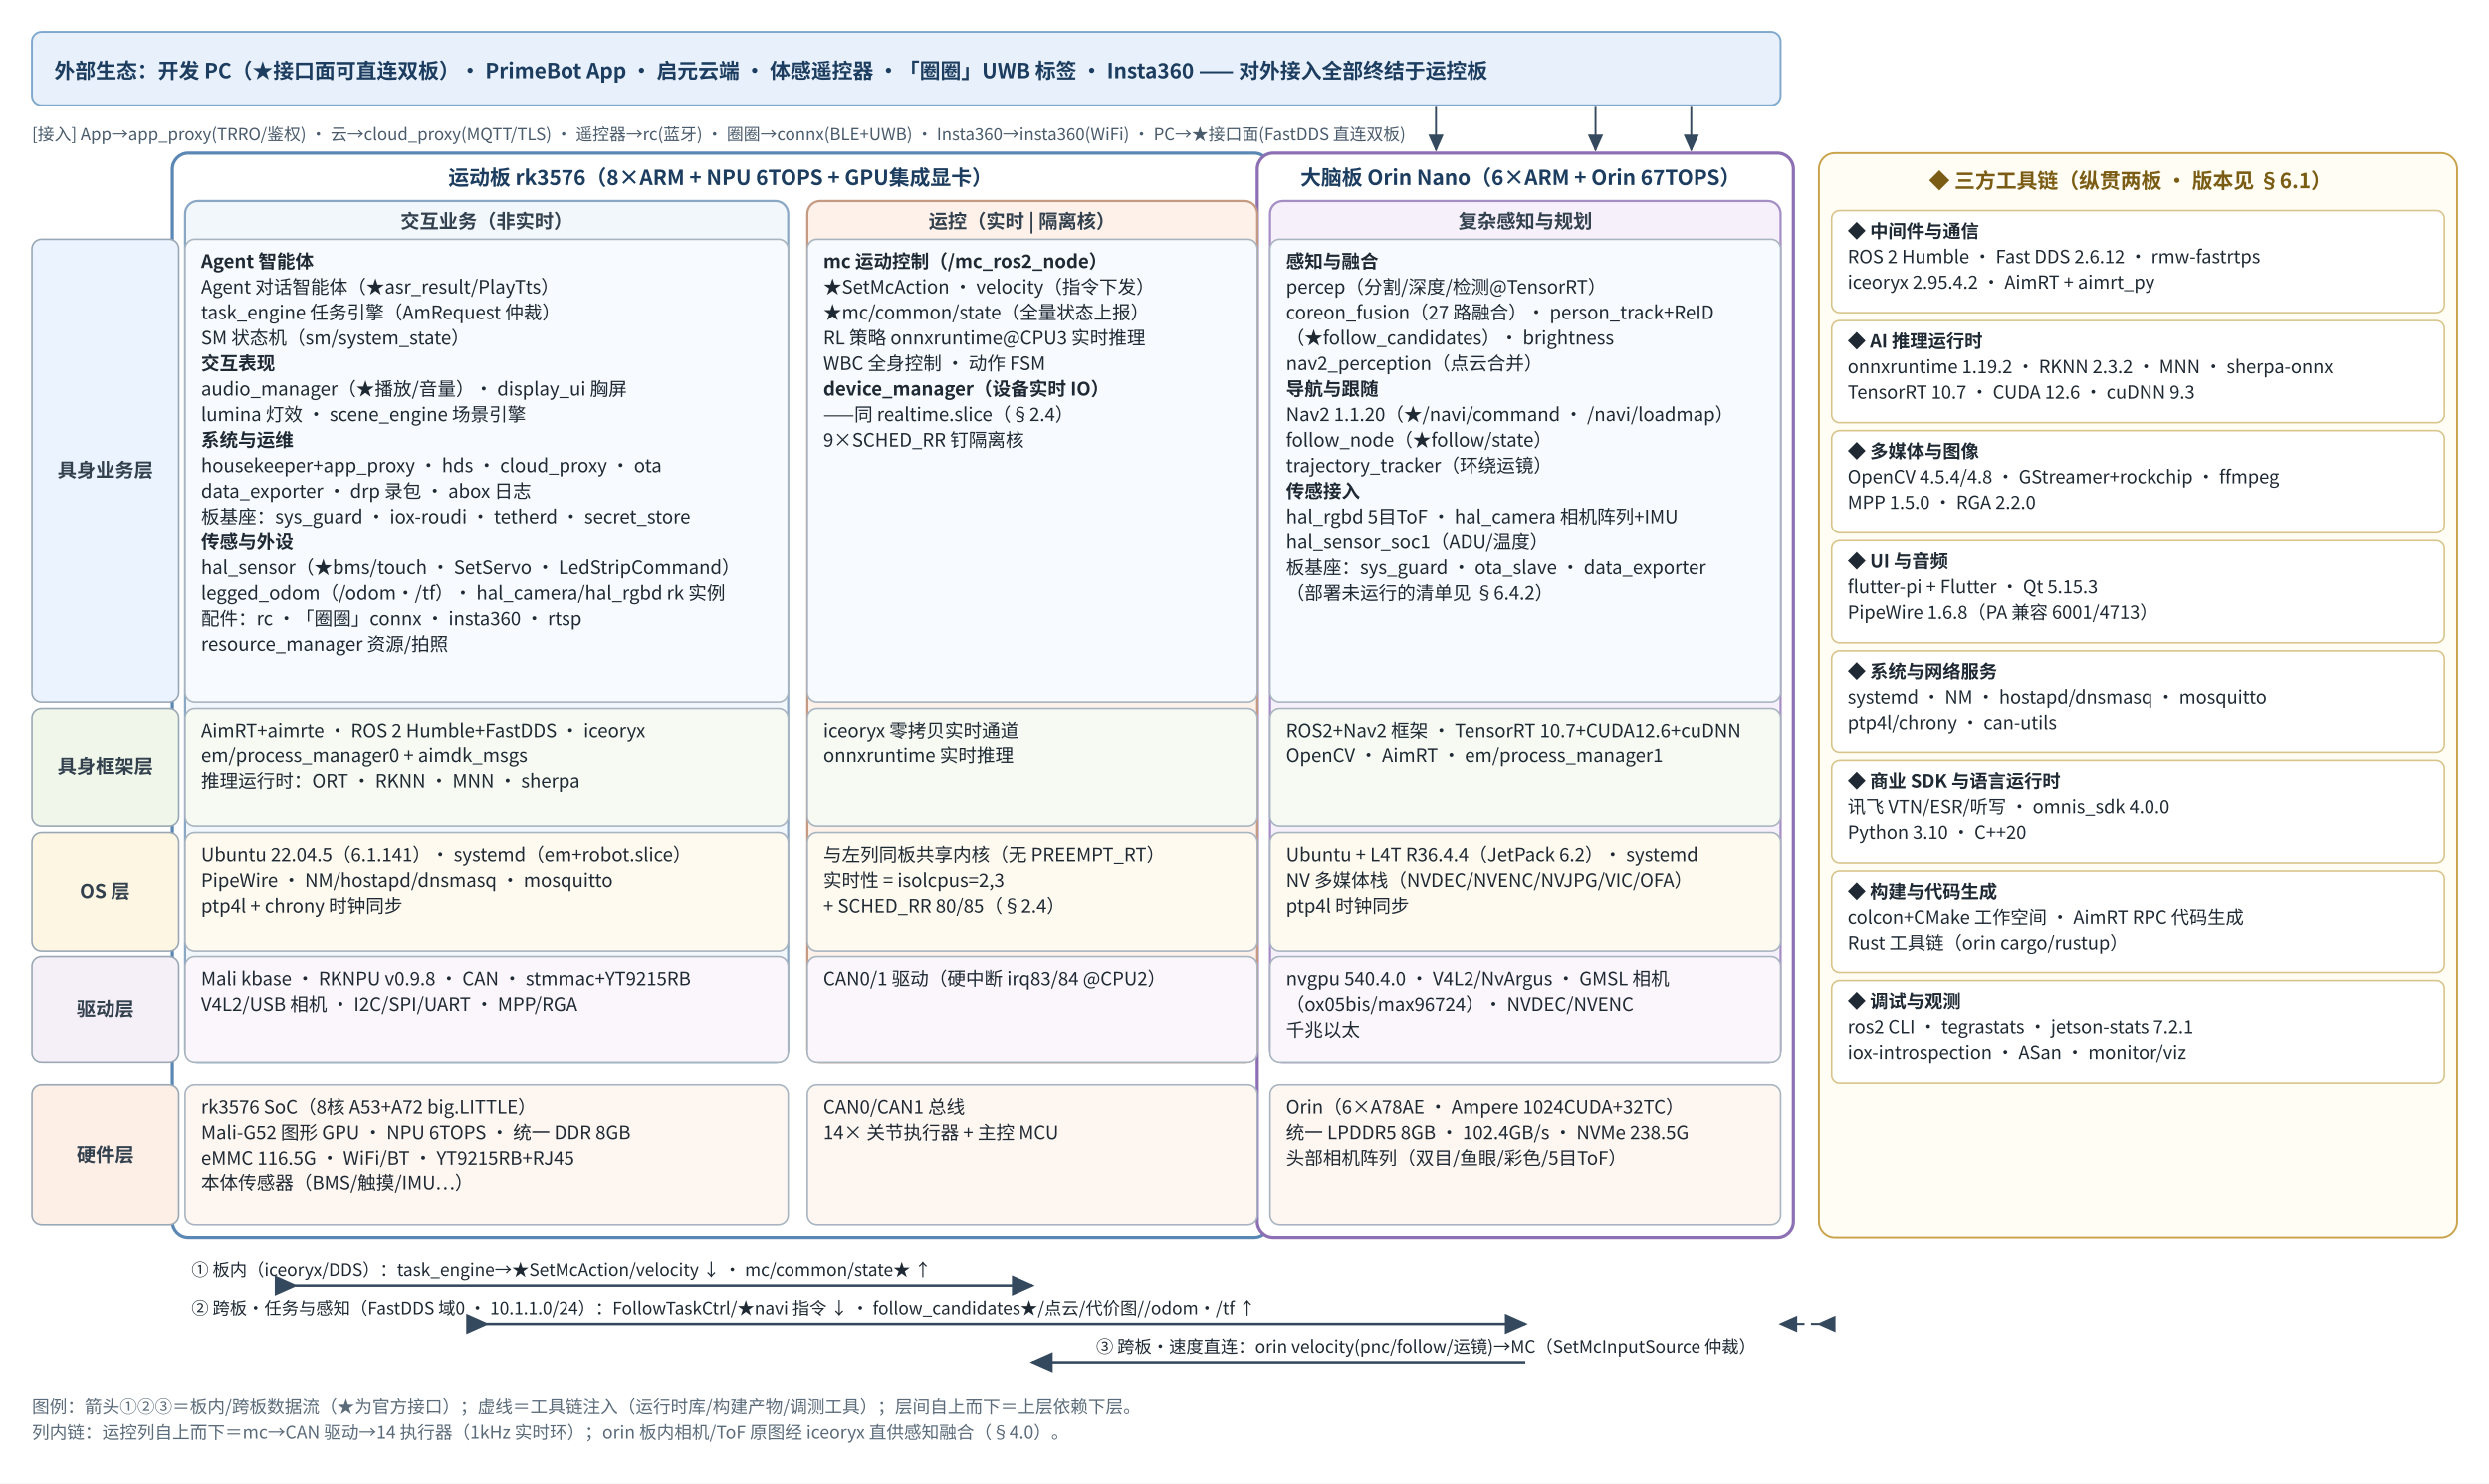
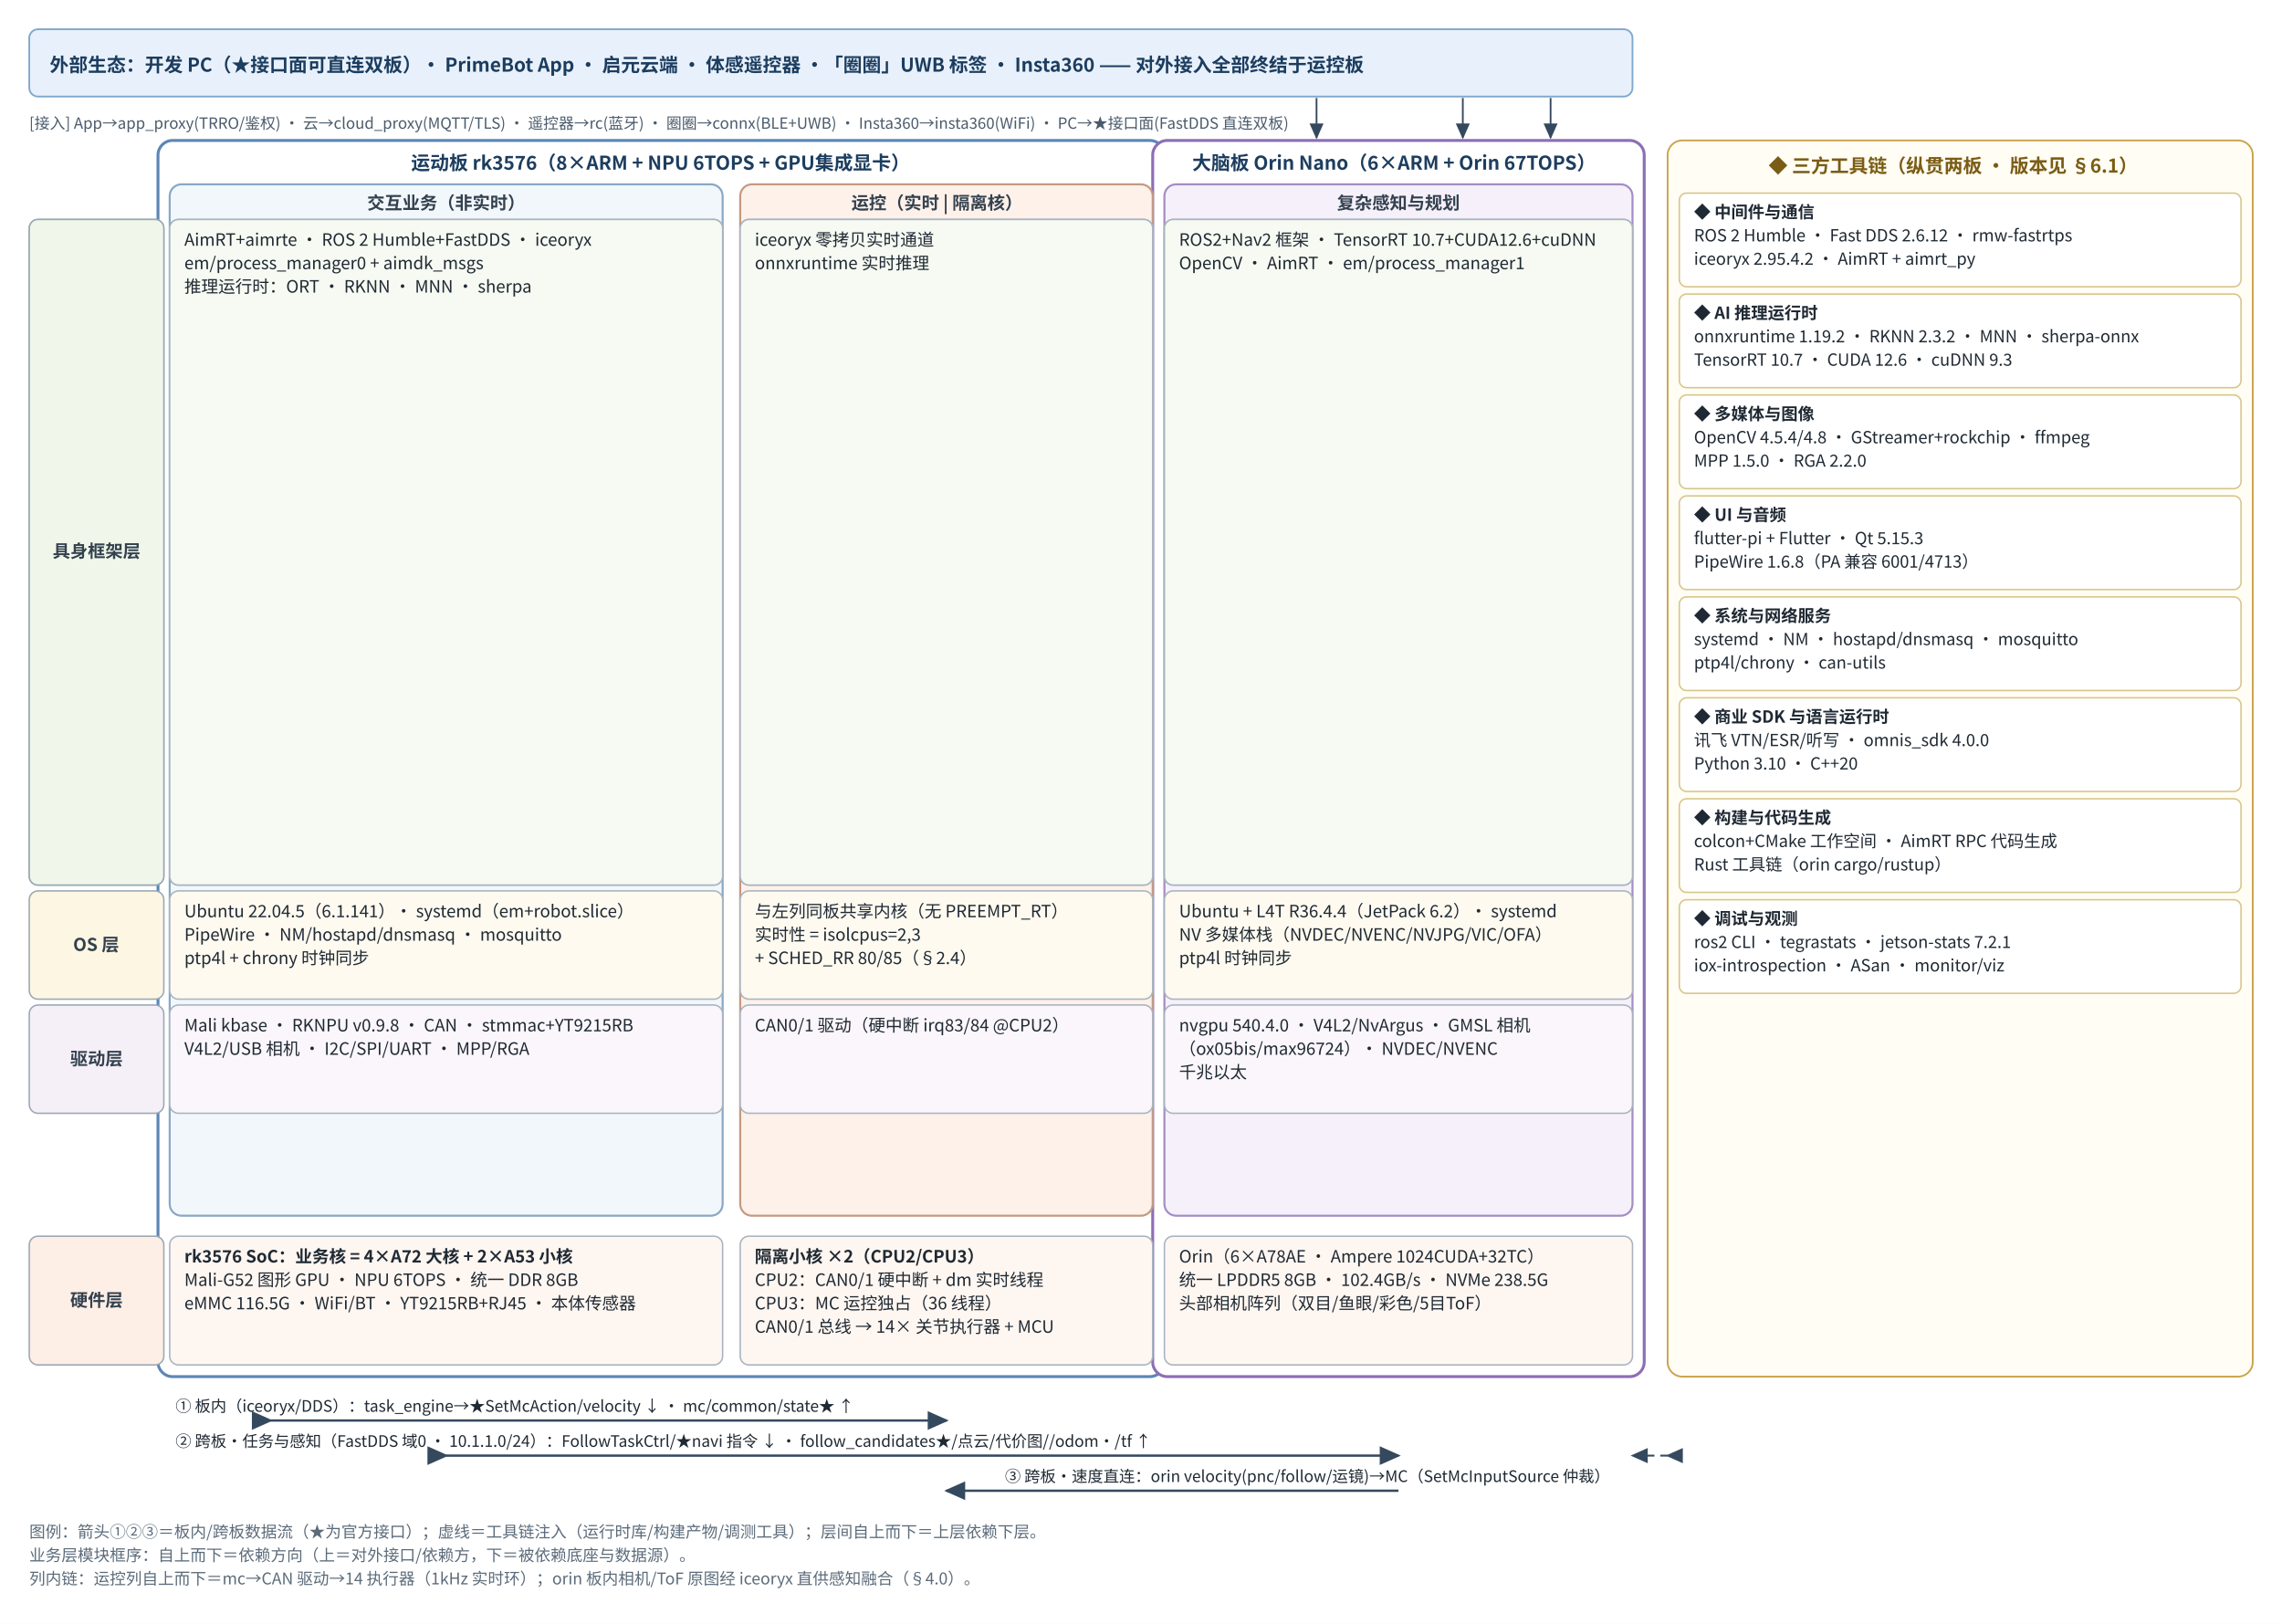
- <svg xmlns="http://www.w3.org/2000/svg" width="1560" height="930" viewBox="0 0 1560 930">
+ <svg xmlns="http://www.w3.org/2000/svg" width="1560" height="1110" viewBox="0 0 1560 1110">
  <defs>
    <marker id="ah" markerWidth="9" markerHeight="8" refX="8" refY="4" orient="auto">
      <path d="M0,0 L9,4 L0,8 z" fill="#35495e" />
    </marker>
  </defs>
-   <rect x="0" y="0" width="1560" height="930" fill="#ffffff" />
+   <rect x="0" y="0" width="1560" height="1110" fill="#ffffff" />
  <rect x="20" y="20" width="1096" height="46" rx="6" fill="#e8f1fb" stroke="#7fa8cc" stroke-width="1.2" />
  <text x="34" y="49" font-family="Noto Sans CJK SC" font-size="13" fill="#1c3d5f" font-weight="700">外部生态：开发 PC（★接口面可直连双板）· PrimeBot App · 启元云端 · 体感遥控器 ·「圈圈」UWB 标签 · Insta360 —— 对外接入全部终结于运控板</text>
  <line x1="900" y1="67" x2="900" y2="94" stroke="#35495e" stroke-width="1.2" marker-end="url(#ah)" />
  <line x1="1000" y1="67" x2="1000" y2="94" stroke="#35495e" stroke-width="1.2" marker-end="url(#ah)" />
  <line x1="1060" y1="67" x2="1060" y2="94" stroke="#35495e" stroke-width="1.2" marker-end="url(#ah)" />
  <text x="20" y="88" font-family="Noto Sans CJK SC" font-size="10.5" fill="#4a5b6c">[接入] App→app_proxy(TRRO/鉴权) · 云→cloud_proxy(MQTT/TLS) · 遥控器→rc(蓝牙) · 圈圈→connx(BLE+UWB) · Insta360→insta360(WiFi) · PC→★接口面(FastDDS 直连双板)</text>
-   <rect x="108" y="96" width="688" height="680" rx="10" fill="#ffffff" stroke="#5b87b5" stroke-width="2" />
+   <rect x="108" y="96" width="688" height="845" rx="10" fill="#ffffff" stroke="#5b87b5" stroke-width="2" />
  <text x="281" y="116" font-family="Noto Sans CJK SC" font-size="13" fill="#1c3d5f" font-weight="700">运动板 rk3576（8×ARM + NPU 6TOPS + GPU集成显卡）</text>
-   <rect x="788" y="96" width="336" height="680" rx="10" fill="#ffffff" stroke="#8d6fb4" stroke-width="2" />
+   <rect x="788" y="96" width="336" height="845" rx="10" fill="#ffffff" stroke="#8d6fb4" stroke-width="2" />
  <text x="815" y="116" font-family="Noto Sans CJK SC" font-size="13" fill="#1c3d5f" font-weight="700">大脑板 Orin Nano（6×ARM + Orin 67TOPS）</text>
-   <rect x="116" y="126" width="378" height="540" rx="8" fill="#f2f7fc" stroke="#8aa8c4" stroke-width="1.4" />
+   <rect x="116" y="126" width="378" height="705" rx="8" fill="#f2f7fc" stroke="#8aa8c4" stroke-width="1.4" />
  <text x="251" y="143" font-family="Noto Sans CJK SC" font-size="12" fill="#33414e" font-weight="700">交互业务（非实时）</text>
-   <rect x="506" y="126" width="282" height="540" rx="8" fill="#fdf1ea" stroke="#c49a82" stroke-width="1.4" />
+   <rect x="506" y="126" width="282" height="705" rx="8" fill="#fdf1ea" stroke="#c49a82" stroke-width="1.4" />
  <text x="582" y="143" font-family="Noto Sans CJK SC" font-size="12" fill="#33414e" font-weight="700">运控（实时 | 隔离核）</text>
-   <rect x="796" y="126" width="320" height="540" rx="8" fill="#f6f0fb" stroke="#a48ec4" stroke-width="1.4" />
+   <rect x="796" y="126" width="320" height="705" rx="8" fill="#f6f0fb" stroke="#a48ec4" stroke-width="1.4" />
  <text x="914" y="143" font-family="Noto Sans CJK SC" font-size="12" fill="#33414e" font-weight="700">复杂感知与规划</text>
-   <rect x="20" y="150" width="92" height="290" rx="6" fill="#eaf3ff" stroke="#9aa8b5" stroke-width="1" />
-   <text x="36" y="299" font-family="Noto Sans CJK SC" font-size="12" fill="#33414e" font-weight="700">具身业务层</text>
-   <rect x="116" y="150" width="378" height="290" rx="6" fill="#f7fafe" stroke="#a8b4c0" stroke-width="1" />
-   <text x="126" y="168" font-family="Noto Sans CJK SC" font-size="11.6" fill="#1f2933" font-weight="700">Agent 智能体</text>
-   <text x="126" y="184" font-family="Noto Sans CJK SC" font-size="11.6" fill="#1f2933">Agent 对话智能体（★asr_result/PlayTts）</text>
-   <text x="126" y="200" font-family="Noto Sans CJK SC" font-size="11.6" fill="#1f2933">task_engine 任务引擎（AmRequest 仲裁）</text>
-   <text x="126" y="216" font-family="Noto Sans CJK SC" font-size="11.6" fill="#1f2933">SM 状态机（sm/system_state）</text>
-   <text x="126" y="232" font-family="Noto Sans CJK SC" font-size="11.6" fill="#1f2933" font-weight="700">交互表现</text>
-   <text x="126" y="248" font-family="Noto Sans CJK SC" font-size="11.6" fill="#1f2933">audio_manager（★播放/音量）· display_ui 胸屏</text>
-   <text x="126" y="264" font-family="Noto Sans CJK SC" font-size="11.6" fill="#1f2933">lumina 灯效 · scene_engine 场景引擎</text>
-   <text x="126" y="280" font-family="Noto Sans CJK SC" font-size="11.6" fill="#1f2933" font-weight="700">系统与运维</text>
-   <text x="126" y="296" font-family="Noto Sans CJK SC" font-size="11.6" fill="#1f2933">housekeeper+app_proxy · hds · cloud_proxy · ota</text>
-   <text x="126" y="312" font-family="Noto Sans CJK SC" font-size="11.6" fill="#1f2933">data_exporter · drp 录包 · abox 日志</text>
-   <text x="126" y="328" font-family="Noto Sans CJK SC" font-size="11.6" fill="#1f2933">板基座：sys_guard · iox-roudi · tetherd · secret_store</text>
-   <text x="126" y="344" font-family="Noto Sans CJK SC" font-size="11.6" fill="#1f2933" font-weight="700">传感与外设</text>
-   <text x="126" y="360" font-family="Noto Sans CJK SC" font-size="11.6" fill="#1f2933">hal_sensor（★bms/touch · SetServo · LedStripCommand）</text>
-   <text x="126" y="376" font-family="Noto Sans CJK SC" font-size="11.6" fill="#1f2933">legged_odom（/odom·/tf）· hal_camera/hal_rgbd rk 实例</text>
-   <text x="126" y="392" font-family="Noto Sans CJK SC" font-size="11.6" fill="#1f2933">配件：rc ·「圈圈」connx · insta360 · rtsp</text>
-   <text x="126" y="408" font-family="Noto Sans CJK SC" font-size="11.6" fill="#1f2933">resource_manager 资源/拍照</text>
-   <rect x="506" y="150" width="282" height="290" rx="6" fill="#f7fafe" stroke="#a8b4c0" stroke-width="1" />
-   <text x="516" y="168" font-family="Noto Sans CJK SC" font-size="11.6" fill="#1f2933" font-weight="700">mc 运动控制（/mc_ros2_node）</text>
-   <text x="516" y="184" font-family="Noto Sans CJK SC" font-size="11.6" fill="#1f2933">★SetMcAction · velocity（指令下发）</text>
-   <text x="516" y="200" font-family="Noto Sans CJK SC" font-size="11.6" fill="#1f2933">★mc/common/state（全量状态上报）</text>
-   <text x="516" y="216" font-family="Noto Sans CJK SC" font-size="11.6" fill="#1f2933">RL 策略 onnxruntime@CPU3 实时推理</text>
-   <text x="516" y="232" font-family="Noto Sans CJK SC" font-size="11.6" fill="#1f2933">WBC 全身控制 · 动作 FSM</text>
-   <text x="516" y="248" font-family="Noto Sans CJK SC" font-size="11.6" fill="#1f2933" font-weight="700">device_manager（设备实时 IO）</text>
-   <text x="516" y="264" font-family="Noto Sans CJK SC" font-size="11.6" fill="#1f2933">——同 realtime.slice（§2.4）</text>
-   <text x="516" y="280" font-family="Noto Sans CJK SC" font-size="11.6" fill="#1f2933">9×SCHED_RR 钉隔离核</text>
-   <rect x="796" y="150" width="320" height="290" rx="6" fill="#f7fafe" stroke="#a8b4c0" stroke-width="1" />
-   <text x="806" y="168" font-family="Noto Sans CJK SC" font-size="11.6" fill="#1f2933" font-weight="700">感知与融合</text>
-   <text x="806" y="184" font-family="Noto Sans CJK SC" font-size="11.6" fill="#1f2933">percep（分割/深度/检测@TensorRT）</text>
-   <text x="806" y="200" font-family="Noto Sans CJK SC" font-size="11.6" fill="#1f2933">coreon_fusion（27 路融合）· person_track+ReID</text>
-   <text x="806" y="216" font-family="Noto Sans CJK SC" font-size="11.6" fill="#1f2933">（★follow_candidates）· brightness</text>
-   <text x="806" y="232" font-family="Noto Sans CJK SC" font-size="11.6" fill="#1f2933">nav2_perception（点云合并）</text>
-   <text x="806" y="248" font-family="Noto Sans CJK SC" font-size="11.6" fill="#1f2933" font-weight="700">导航与跟随</text>
-   <text x="806" y="264" font-family="Noto Sans CJK SC" font-size="11.6" fill="#1f2933">Nav2 1.1.20（★/navi/command · /navi/loadmap）</text>
-   <text x="806" y="280" font-family="Noto Sans CJK SC" font-size="11.6" fill="#1f2933">follow_node（★follow/state）</text>
-   <text x="806" y="296" font-family="Noto Sans CJK SC" font-size="11.6" fill="#1f2933">trajectory_tracker（环绕运镜）</text>
-   <text x="806" y="312" font-family="Noto Sans CJK SC" font-size="11.6" fill="#1f2933" font-weight="700">传感接入</text>
-   <text x="806" y="328" font-family="Noto Sans CJK SC" font-size="11.6" fill="#1f2933">hal_rgbd 5目ToF · hal_camera 相机阵列+IMU</text>
-   <text x="806" y="344" font-family="Noto Sans CJK SC" font-size="11.6" fill="#1f2933">hal_sensor_soc1（ADU/温度）</text>
-   <text x="806" y="360" font-family="Noto Sans CJK SC" font-size="11.6" fill="#1f2933">板基座：sys_guard · ota_slave · data_exporter</text>
-   <text x="806" y="376" font-family="Noto Sans CJK SC" font-size="11.6" fill="#1f2933">（部署未运行的清单见 §6.4.2）</text>
-   <rect x="20" y="444" width="92" height="74" rx="6" fill="#f0f7ea" stroke="#9aa8b5" stroke-width="1" />
-   <text x="36" y="485" font-family="Noto Sans CJK SC" font-size="12" fill="#33414e" font-weight="700">具身框架层</text>
-   <rect x="116" y="444" width="378" height="74" rx="6" fill="#f6faf2" stroke="#a8b4c0" stroke-width="1" />
-   <text x="126" y="462" font-family="Noto Sans CJK SC" font-size="11.6" fill="#1f2933">AimRT+aimrte · ROS 2 Humble+FastDDS · iceoryx</text>
-   <text x="126" y="478" font-family="Noto Sans CJK SC" font-size="11.6" fill="#1f2933">em/process_manager0 + aimdk_msgs</text>
-   <text x="126" y="494" font-family="Noto Sans CJK SC" font-size="11.6" fill="#1f2933">推理运行时：ORT · RKNN · MNN · sherpa</text>
-   <rect x="506" y="444" width="282" height="74" rx="6" fill="#f6faf2" stroke="#a8b4c0" stroke-width="1" />
-   <text x="516" y="462" font-family="Noto Sans CJK SC" font-size="11.6" fill="#1f2933">iceoryx 零拷贝实时通道</text>
-   <text x="516" y="478" font-family="Noto Sans CJK SC" font-size="11.6" fill="#1f2933">onnxruntime 实时推理</text>
-   <rect x="796" y="444" width="320" height="74" rx="6" fill="#f6faf2" stroke="#a8b4c0" stroke-width="1" />
-   <text x="806" y="462" font-family="Noto Sans CJK SC" font-size="11.6" fill="#1f2933">ROS2+Nav2 框架 · TensorRT 10.7+CUDA12.6+cuDNN</text>
-   <text x="806" y="478" font-family="Noto Sans CJK SC" font-size="11.6" fill="#1f2933">OpenCV · AimRT · em/process_manager1</text>
-   <rect x="20" y="522" width="92" height="74" rx="6" fill="#fdf6e3" stroke="#9aa8b5" stroke-width="1" />
-   <text x="50" y="563" font-family="Noto Sans CJK SC" font-size="12" fill="#33414e" font-weight="700">OS 层</text>
-   <rect x="116" y="522" width="378" height="74" rx="6" fill="#fefaf0" stroke="#a8b4c0" stroke-width="1" />
-   <text x="126" y="540" font-family="Noto Sans CJK SC" font-size="11.6" fill="#1f2933">Ubuntu 22.04.5（6.1.141）· systemd（em+robot.slice）</text>
-   <text x="126" y="556" font-family="Noto Sans CJK SC" font-size="11.6" fill="#1f2933">PipeWire · NM/hostapd/dnsmasq · mosquitto</text>
-   <text x="126" y="572" font-family="Noto Sans CJK SC" font-size="11.6" fill="#1f2933">ptp4l + chrony 时钟同步</text>
-   <rect x="506" y="522" width="282" height="74" rx="6" fill="#fefaf0" stroke="#a8b4c0" stroke-width="1" />
-   <text x="516" y="540" font-family="Noto Sans CJK SC" font-size="11.6" fill="#1f2933">与左列同板共享内核（无 PREEMPT_RT）</text>
-   <text x="516" y="556" font-family="Noto Sans CJK SC" font-size="11.6" fill="#1f2933">实时性 = isolcpus=2,3</text>
-   <text x="516" y="572" font-family="Noto Sans CJK SC" font-size="11.6" fill="#1f2933">+ SCHED_RR 80/85（§2.4）</text>
-   <rect x="796" y="522" width="320" height="74" rx="6" fill="#fefaf0" stroke="#a8b4c0" stroke-width="1" />
-   <text x="806" y="540" font-family="Noto Sans CJK SC" font-size="11.6" fill="#1f2933">Ubuntu + L4T R36.4.4（JetPack 6.2）· systemd</text>
-   <text x="806" y="556" font-family="Noto Sans CJK SC" font-size="11.6" fill="#1f2933">NV 多媒体栈（NVDEC/NVENC/NVJPG/VIC/OFA）</text>
-   <text x="806" y="572" font-family="Noto Sans CJK SC" font-size="11.6" fill="#1f2933">ptp4l 时钟同步</text>
-   <rect x="20" y="600" width="92" height="66" rx="6" fill="#f5eff7" stroke="#9aa8b5" stroke-width="1" />
-   <text x="48" y="637" font-family="Noto Sans CJK SC" font-size="12" fill="#33414e" font-weight="700">驱动层</text>
-   <rect x="116" y="600" width="378" height="66" rx="6" fill="#faf6fb" stroke="#a8b4c0" stroke-width="1" />
-   <text x="126" y="618" font-family="Noto Sans CJK SC" font-size="11.6" fill="#1f2933">Mali kbase · RKNPU v0.9.8 · CAN · stmmac+YT9215RB</text>
-   <text x="126" y="634" font-family="Noto Sans CJK SC" font-size="11.6" fill="#1f2933">V4L2/USB 相机 · I2C/SPI/UART · MPP/RGA</text>
-   <rect x="506" y="600" width="282" height="66" rx="6" fill="#faf6fb" stroke="#a8b4c0" stroke-width="1" />
-   <text x="516" y="618" font-family="Noto Sans CJK SC" font-size="11.6" fill="#1f2933">CAN0/1 驱动（硬中断 irq83/84 @CPU2）</text>
-   <rect x="796" y="600" width="320" height="66" rx="6" fill="#faf6fb" stroke="#a8b4c0" stroke-width="1" />
-   <text x="806" y="618" font-family="Noto Sans CJK SC" font-size="11.6" fill="#1f2933">nvgpu 540.4.0 · V4L2/NvArgus · GMSL 相机</text>
-   <text x="806" y="634" font-family="Noto Sans CJK SC" font-size="11.6" fill="#1f2933">（ox05bis/max96724）· NVDEC/NVENC</text>
-   <text x="806" y="650" font-family="Noto Sans CJK SC" font-size="11.6" fill="#1f2933">千兆以太</text>
-   <rect x="20" y="680" width="92" height="88" rx="6" fill="#fdeee6" stroke="#9aa8b5" stroke-width="1" />
-   <text x="48" y="728" font-family="Noto Sans CJK SC" font-size="12" fill="#33414e" font-weight="700">硬件层</text>
-   <rect x="116" y="680" width="378" height="88" rx="6" fill="#fef6f1" stroke="#a8b4c0" stroke-width="1" />
-   <text x="126" y="698" font-family="Noto Sans CJK SC" font-size="11.6" fill="#1f2933">rk3576 SoC（8核 A53+A72 big.LITTLE）</text>
-   <text x="126" y="714" font-family="Noto Sans CJK SC" font-size="11.6" fill="#1f2933">Mali-G52 图形 GPU · NPU 6TOPS · 统一 DDR 8GB</text>
-   <text x="126" y="730" font-family="Noto Sans CJK SC" font-size="11.6" fill="#1f2933">eMMC 116.5G · WiFi/BT · YT9215RB+RJ45</text>
-   <text x="126" y="746" font-family="Noto Sans CJK SC" font-size="11.6" fill="#1f2933">本体传感器（BMS/触摸/IMU…）</text>
-   <rect x="506" y="680" width="282" height="88" rx="6" fill="#fef6f1" stroke="#a8b4c0" stroke-width="1" />
-   <text x="516" y="698" font-family="Noto Sans CJK SC" font-size="11.6" fill="#1f2933">CAN0/CAN1 总线</text>
-   <text x="516" y="714" font-family="Noto Sans CJK SC" font-size="11.6" fill="#1f2933">14× 关节执行器 + 主控 MCU</text>
-   <rect x="796" y="680" width="320" height="88" rx="6" fill="#fef6f1" stroke="#a8b4c0" stroke-width="1" />
-   <text x="806" y="698" font-family="Noto Sans CJK SC" font-size="11.6" fill="#1f2933">Orin（6×A78AE · Ampere 1024CUDA+32TC）</text>
-   <text x="806" y="714" font-family="Noto Sans CJK SC" font-size="11.6" fill="#1f2933">统一 LPDDR5 8GB · 102.4GB/s · NVMe 238.5G</text>
-   <text x="806" y="730" font-family="Noto Sans CJK SC" font-size="11.6" fill="#1f2933">头部相机阵列（双目/鱼眼/彩色/5目ToF）</text>
-   <rect x="1140" y="96" width="400" height="680" rx="10" fill="#fffdf4" stroke="#c9a24b" stroke-width="1.2" />
+   <rect x="20" y="150" width="92" height="455" rx="6" fill="#eaf3ff" stroke="#9aa8b5" stroke-width="1" />
+   <text x="36" y="381" font-family="Noto Sans CJK SC" font-size="12" fill="#33414e" font-weight="700">具身业务层</text>
+   <rect x="116" y="150" width="378" height="455" rx="6" fill="#f7fafe" stroke="#a8b4c0" stroke-width="1" />
+   <rect x="122" y="158" width="366" height="42" rx="5" fill="#ffffff" stroke="#9db3c8" stroke-width="1" />
+   <text x="132" y="173" font-family="Noto Sans CJK SC" font-size="11.6" fill="#1f2933" font-weight="700">housekeeper + app_proxy</text>
+   <text x="132" y="189" font-family="Noto Sans CJK SC" font-size="11.6" fill="#1f2933">App 接入鉴权 · 网络/蓝牙/权限（ConnectRobot）</text>
+   <rect x="122" y="204" width="366" height="42" rx="5" fill="#ffffff" stroke="#9db3c8" stroke-width="1" />
+   <text x="132" y="219" font-family="Noto Sans CJK SC" font-size="11.6" fill="#1f2933" font-weight="700">Agent 智能体</text>
+   <text x="132" y="235" font-family="Noto Sans CJK SC" font-size="11.6" fill="#1f2933">★asr_result/PlayTts · LLM 对话与意图</text>
+   <rect x="122" y="250" width="366" height="42" rx="5" fill="#ffffff" stroke="#9db3c8" stroke-width="1" />
+   <text x="132" y="265" font-family="Noto Sans CJK SC" font-size="11.6" fill="#1f2933" font-weight="700">task_engine 任务引擎</text>
+   <text x="132" y="281" font-family="Noto Sans CJK SC" font-size="11.6" fill="#1f2933">AmRequest 仲裁 · 长任务编排</text>
+   <rect x="122" y="296" width="366" height="42" rx="5" fill="#ffffff" stroke="#9db3c8" stroke-width="1" />
+   <text x="132" y="311" font-family="Noto Sans CJK SC" font-size="11.6" fill="#1f2933" font-weight="700">SM 状态机</text>
+   <text x="132" y="327" font-family="Noto Sans CJK SC" font-size="11.6" fill="#1f2933">sm/system_state · SmNodeService 驱动各应用</text>
+   <rect x="122" y="342" width="366" height="59" rx="5" fill="#ffffff" stroke="#9db3c8" stroke-width="1" />
+   <text x="132" y="357" font-family="Noto Sans CJK SC" font-size="11.6" fill="#1f2933" font-weight="700">交互表现</text>
+   <text x="132" y="373" font-family="Noto Sans CJK SC" font-size="11.6" fill="#1f2933">audio_manager（★播放/音量）· display_ui 胸屏</text>
+   <text x="132" y="389" font-family="Noto Sans CJK SC" font-size="11.6" fill="#1f2933">lumina 灯效 · scene_engine 场景</text>
+   <rect x="122" y="405" width="366" height="42" rx="5" fill="#ffffff" stroke="#9db3c8" stroke-width="1" />
+   <text x="132" y="420" font-family="Noto Sans CJK SC" font-size="11.6" fill="#1f2933" font-weight="700">运维链</text>
+   <text x="132" y="436" font-family="Noto Sans CJK SC" font-size="11.6" fill="#1f2933">hds · cloud_proxy · ota · data_exporter · drp · abox</text>
+   <rect x="122" y="451" width="366" height="75" rx="5" fill="#ffffff" stroke="#9db3c8" stroke-width="1" />
+   <text x="132" y="466" font-family="Noto Sans CJK SC" font-size="11.6" fill="#1f2933" font-weight="700">传感与外设</text>
+   <text x="132" y="482" font-family="Noto Sans CJK SC" font-size="11.6" fill="#1f2933">hal_sensor（★bms/touch · SetServo · 灯语）</text>
+   <text x="132" y="498" font-family="Noto Sans CJK SC" font-size="11.6" fill="#1f2933">legged_odom（/odom·/tf）· rk 相机/ToF 实例</text>
+   <text x="132" y="514" font-family="Noto Sans CJK SC" font-size="11.6" fill="#1f2933">配件：rc · 圈圈 · insta360 · resource_manager</text>
+   <rect x="122" y="530" width="366" height="42" rx="5" fill="#ffffff" stroke="#9db3c8" stroke-width="1" />
+   <text x="132" y="545" font-family="Noto Sans CJK SC" font-size="11.6" fill="#1f2933" font-weight="700">板基座</text>
+   <text x="132" y="561" font-family="Noto Sans CJK SC" font-size="11.6" fill="#1f2933">sys_guard · iox-roudi · tetherd · secret_store</text>
+   <rect x="506" y="150" width="282" height="455" rx="6" fill="#f7fafe" stroke="#a8b4c0" stroke-width="1" />
+   <rect x="512" y="158" width="270" height="75" rx="5" fill="#ffffff" stroke="#9db3c8" stroke-width="1" />
+   <text x="522" y="173" font-family="Noto Sans CJK SC" font-size="11.6" fill="#1f2933" font-weight="700">mc 运动控制</text>
+   <text x="522" y="189" font-family="Noto Sans CJK SC" font-size="11.6" fill="#1f2933">★SetMcAction · velocity（指令下发）</text>
+   <text x="522" y="205" font-family="Noto Sans CJK SC" font-size="11.6" fill="#1f2933">★mc/common/state（全量状态上报）</text>
+   <text x="522" y="221" font-family="Noto Sans CJK SC" font-size="11.6" fill="#1f2933">RL 策略@CPU3 · WBC · 动作 FSM</text>
+   <rect x="512" y="237" width="270" height="59" rx="5" fill="#ffffff" stroke="#9db3c8" stroke-width="1" />
+   <text x="522" y="252" font-family="Noto Sans CJK SC" font-size="11.6" fill="#1f2933" font-weight="700">device_manager 设备实时 IO</text>
+   <text x="522" y="268" font-family="Noto Sans CJK SC" font-size="11.6" fill="#1f2933">与 mc 同 realtime.slice（§2.4）</text>
+   <text x="522" y="284" font-family="Noto Sans CJK SC" font-size="11.6" fill="#1f2933">9×SCHED_RR 钉隔离核</text>
+   <rect x="796" y="150" width="320" height="455" rx="6" fill="#f7fafe" stroke="#a8b4c0" stroke-width="1" />
+   <rect x="802" y="158" width="308" height="75" rx="5" fill="#ffffff" stroke="#9db3c8" stroke-width="1" />
+   <text x="812" y="173" font-family="Noto Sans CJK SC" font-size="11.6" fill="#1f2933" font-weight="700">导航与跟随</text>
+   <text x="812" y="189" font-family="Noto Sans CJK SC" font-size="11.6" fill="#1f2933">Nav2 1.1.20（★navi 指令/地图加载）</text>
+   <text x="812" y="205" font-family="Noto Sans CJK SC" font-size="11.6" fill="#1f2933">follow_node（★follow/state）</text>
+   <text x="812" y="221" font-family="Noto Sans CJK SC" font-size="11.6" fill="#1f2933">trajectory_tracker（环绕运镜）</text>
+   <rect x="802" y="237" width="308" height="92" rx="5" fill="#ffffff" stroke="#9db3c8" stroke-width="1" />
+   <text x="812" y="252" font-family="Noto Sans CJK SC" font-size="11.6" fill="#1f2933" font-weight="700">感知与融合</text>
+   <text x="812" y="268" font-family="Noto Sans CJK SC" font-size="11.6" fill="#1f2933">percep（分割/深度/检测@TRT）</text>
+   <text x="812" y="284" font-family="Noto Sans CJK SC" font-size="11.6" fill="#1f2933">coreon_fusion（27 路融合）</text>
+   <text x="812" y="300" font-family="Noto Sans CJK SC" font-size="11.6" fill="#1f2933">person_track+ReID（★follow_candidates）</text>
+   <text x="812" y="316" font-family="Noto Sans CJK SC" font-size="11.6" fill="#1f2933">brightness · nav2_perception（点云合并）</text>
+   <rect x="802" y="333" width="308" height="59" rx="5" fill="#ffffff" stroke="#9db3c8" stroke-width="1" />
+   <text x="812" y="348" font-family="Noto Sans CJK SC" font-size="11.6" fill="#1f2933" font-weight="700">传感接入</text>
+   <text x="812" y="364" font-family="Noto Sans CJK SC" font-size="11.6" fill="#1f2933">hal_rgbd 5目ToF · hal_camera 相机阵列+IMU</text>
+   <text x="812" y="380" font-family="Noto Sans CJK SC" font-size="11.6" fill="#1f2933">hal_sensor_soc1（ADU/温度）</text>
+   <rect x="802" y="396" width="308" height="59" rx="5" fill="#ffffff" stroke="#9db3c8" stroke-width="1" />
+   <text x="812" y="411" font-family="Noto Sans CJK SC" font-size="11.6" fill="#1f2933" font-weight="700">板基座</text>
+   <text x="812" y="427" font-family="Noto Sans CJK SC" font-size="11.6" fill="#1f2933">sys_guard · ota_slave · data_exporter</text>
+   <text x="812" y="443" font-family="Noto Sans CJK SC" font-size="11.6" fill="#1f2933">（部署未运行清单见 §6.4.2）</text>
+   <rect x="20" y="150" width="92" height="455" rx="6" fill="#f0f7ea" stroke="#9aa8b5" stroke-width="1" />
+   <text x="36" y="381" font-family="Noto Sans CJK SC" font-size="12" fill="#33414e" font-weight="700">具身框架层</text>
+   <rect x="116" y="150" width="378" height="455" rx="6" fill="#f6faf2" stroke="#a8b4c0" stroke-width="1" />
+   <text x="126" y="168" font-family="Noto Sans CJK SC" font-size="11.6" fill="#1f2933">AimRT+aimrte · ROS 2 Humble+FastDDS · iceoryx</text>
+   <text x="126" y="184" font-family="Noto Sans CJK SC" font-size="11.6" fill="#1f2933">em/process_manager0 + aimdk_msgs</text>
+   <text x="126" y="200" font-family="Noto Sans CJK SC" font-size="11.6" fill="#1f2933">推理运行时：ORT · RKNN · MNN · sherpa</text>
+   <rect x="506" y="150" width="282" height="455" rx="6" fill="#f6faf2" stroke="#a8b4c0" stroke-width="1" />
+   <text x="516" y="168" font-family="Noto Sans CJK SC" font-size="11.6" fill="#1f2933">iceoryx 零拷贝实时通道</text>
+   <text x="516" y="184" font-family="Noto Sans CJK SC" font-size="11.6" fill="#1f2933">onnxruntime 实时推理</text>
+   <rect x="796" y="150" width="320" height="455" rx="6" fill="#f6faf2" stroke="#a8b4c0" stroke-width="1" />
+   <text x="806" y="168" font-family="Noto Sans CJK SC" font-size="11.6" fill="#1f2933">ROS2+Nav2 框架 · TensorRT 10.7+CUDA12.6+cuDNN</text>
+   <text x="806" y="184" font-family="Noto Sans CJK SC" font-size="11.6" fill="#1f2933">OpenCV · AimRT · em/process_manager1</text>
+   <rect x="20" y="609" width="92" height="74" rx="6" fill="#fdf6e3" stroke="#9aa8b5" stroke-width="1" />
+   <text x="50" y="650" font-family="Noto Sans CJK SC" font-size="12" fill="#33414e" font-weight="700">OS 层</text>
+   <rect x="116" y="609" width="378" height="74" rx="6" fill="#fefaf0" stroke="#a8b4c0" stroke-width="1" />
+   <text x="126" y="627" font-family="Noto Sans CJK SC" font-size="11.6" fill="#1f2933">Ubuntu 22.04.5（6.1.141）· systemd（em+robot.slice）</text>
+   <text x="126" y="643" font-family="Noto Sans CJK SC" font-size="11.6" fill="#1f2933">PipeWire · NM/hostapd/dnsmasq · mosquitto</text>
+   <text x="126" y="659" font-family="Noto Sans CJK SC" font-size="11.6" fill="#1f2933">ptp4l + chrony 时钟同步</text>
+   <rect x="506" y="609" width="282" height="74" rx="6" fill="#fefaf0" stroke="#a8b4c0" stroke-width="1" />
+   <text x="516" y="627" font-family="Noto Sans CJK SC" font-size="11.6" fill="#1f2933">与左列同板共享内核（无 PREEMPT_RT）</text>
+   <text x="516" y="643" font-family="Noto Sans CJK SC" font-size="11.6" fill="#1f2933">实时性 = isolcpus=2,3</text>
+   <text x="516" y="659" font-family="Noto Sans CJK SC" font-size="11.6" fill="#1f2933">+ SCHED_RR 80/85（§2.4）</text>
+   <rect x="796" y="609" width="320" height="74" rx="6" fill="#fefaf0" stroke="#a8b4c0" stroke-width="1" />
+   <text x="806" y="627" font-family="Noto Sans CJK SC" font-size="11.6" fill="#1f2933">Ubuntu + L4T R36.4.4（JetPack 6.2）· systemd</text>
+   <text x="806" y="643" font-family="Noto Sans CJK SC" font-size="11.6" fill="#1f2933">NV 多媒体栈（NVDEC/NVENC/NVJPG/VIC/OFA）</text>
+   <text x="806" y="659" font-family="Noto Sans CJK SC" font-size="11.6" fill="#1f2933">ptp4l 时钟同步</text>
+   <rect x="20" y="687" width="92" height="74" rx="6" fill="#f5eff7" stroke="#9aa8b5" stroke-width="1" />
+   <text x="48" y="728" font-family="Noto Sans CJK SC" font-size="12" fill="#33414e" font-weight="700">驱动层</text>
+   <rect x="116" y="687" width="378" height="74" rx="6" fill="#faf6fb" stroke="#a8b4c0" stroke-width="1" />
+   <text x="126" y="705" font-family="Noto Sans CJK SC" font-size="11.6" fill="#1f2933">Mali kbase · RKNPU v0.9.8 · CAN · stmmac+YT9215RB</text>
+   <text x="126" y="721" font-family="Noto Sans CJK SC" font-size="11.6" fill="#1f2933">V4L2/USB 相机 · I2C/SPI/UART · MPP/RGA</text>
+   <rect x="506" y="687" width="282" height="74" rx="6" fill="#faf6fb" stroke="#a8b4c0" stroke-width="1" />
+   <text x="516" y="705" font-family="Noto Sans CJK SC" font-size="11.6" fill="#1f2933">CAN0/1 驱动（硬中断 irq83/84 @CPU2）</text>
+   <rect x="796" y="687" width="320" height="74" rx="6" fill="#faf6fb" stroke="#a8b4c0" stroke-width="1" />
+   <text x="806" y="705" font-family="Noto Sans CJK SC" font-size="11.6" fill="#1f2933">nvgpu 540.4.0 · V4L2/NvArgus · GMSL 相机</text>
+   <text x="806" y="721" font-family="Noto Sans CJK SC" font-size="11.6" fill="#1f2933">（ox05bis/max96724）· NVDEC/NVENC</text>
+   <text x="806" y="737" font-family="Noto Sans CJK SC" font-size="11.6" fill="#1f2933">千兆以太</text>
+   <rect x="20" y="845" width="92" height="88" rx="6" fill="#fdeee6" stroke="#9aa8b5" stroke-width="1" />
+   <text x="48" y="893" font-family="Noto Sans CJK SC" font-size="12" fill="#33414e" font-weight="700">硬件层</text>
+   <rect x="116" y="845" width="378" height="88" rx="6" fill="#fef6f1" stroke="#a8b4c0" stroke-width="1" />
+   <text x="126" y="863" font-family="Noto Sans CJK SC" font-size="11.6" fill="#1f2933" font-weight="700">rk3576 SoC：业务核 = 4×A72 大核 + 2×A53 小核</text>
+   <text x="126" y="879" font-family="Noto Sans CJK SC" font-size="11.6" fill="#1f2933">Mali-G52 图形 GPU · NPU 6TOPS · 统一 DDR 8GB</text>
+   <text x="126" y="895" font-family="Noto Sans CJK SC" font-size="11.6" fill="#1f2933">eMMC 116.5G · WiFi/BT · YT9215RB+RJ45 · 本体传感器</text>
+   <rect x="506" y="845" width="282" height="88" rx="6" fill="#fef6f1" stroke="#a8b4c0" stroke-width="1" />
+   <text x="516" y="863" font-family="Noto Sans CJK SC" font-size="11.6" fill="#1f2933" font-weight="700">隔离小核 ×2（CPU2/CPU3）</text>
+   <text x="516" y="879" font-family="Noto Sans CJK SC" font-size="11.6" fill="#1f2933">CPU2：CAN0/1 硬中断 + dm 实时线程</text>
+   <text x="516" y="895" font-family="Noto Sans CJK SC" font-size="11.6" fill="#1f2933">CPU3：MC 运控独占（36 线程）</text>
+   <text x="516" y="911" font-family="Noto Sans CJK SC" font-size="11.6" fill="#1f2933">CAN0/1 总线 → 14× 关节执行器 + MCU</text>
+   <rect x="796" y="845" width="320" height="88" rx="6" fill="#fef6f1" stroke="#a8b4c0" stroke-width="1" />
+   <text x="806" y="863" font-family="Noto Sans CJK SC" font-size="11.6" fill="#1f2933">Orin（6×A78AE · Ampere 1024CUDA+32TC）</text>
+   <text x="806" y="879" font-family="Noto Sans CJK SC" font-size="11.6" fill="#1f2933">统一 LPDDR5 8GB · 102.4GB/s · NVMe 238.5G</text>
+   <text x="806" y="895" font-family="Noto Sans CJK SC" font-size="11.6" fill="#1f2933">头部相机阵列（双目/鱼眼/彩色/5目ToF）</text>
+   <rect x="1140" y="96" width="400" height="845" rx="10" fill="#fffdf4" stroke="#c9a24b" stroke-width="1.2" />
  <text x="1209" y="118" font-family="Noto Sans CJK SC" font-size="13" fill="#7a5c14" font-weight="700">◆ 三方工具链（纵贯两板 · 版本见 §6.1）</text>
  <rect x="1148" y="132" width="384" height="64" rx="5" fill="#ffffff" stroke="#d8c48a" stroke-width="1" />
  <text x="1158" y="149" font-family="Noto Sans CJK SC" font-size="11.4" fill="#1f2933" font-weight="700">◆ 中间件与通信</text>
  <text x="1158" y="165" font-family="Noto Sans CJK SC" font-size="11.4" fill="#1f2933">ROS 2 Humble · Fast DDS 2.6.12 · rmw-fastrtps</text>
  <text x="1158" y="181" font-family="Noto Sans CJK SC" font-size="11.4" fill="#1f2933">iceoryx 2.95.4.2 · AimRT + aimrt_py</text>
  <rect x="1148" y="201" width="384" height="64" rx="5" fill="#ffffff" stroke="#d8c48a" stroke-width="1" />
  <text x="1158" y="218" font-family="Noto Sans CJK SC" font-size="11.4" fill="#1f2933" font-weight="700">◆ AI 推理运行时</text>
  <text x="1158" y="234" font-family="Noto Sans CJK SC" font-size="11.4" fill="#1f2933">onnxruntime 1.19.2 · RKNN 2.3.2 · MNN · sherpa-onnx</text>
  <text x="1158" y="250" font-family="Noto Sans CJK SC" font-size="11.4" fill="#1f2933">TensorRT 10.7 · CUDA 12.6 · cuDNN 9.3</text>
  <rect x="1148" y="270" width="384" height="64" rx="5" fill="#ffffff" stroke="#d8c48a" stroke-width="1" />
  <text x="1158" y="287" font-family="Noto Sans CJK SC" font-size="11.4" fill="#1f2933" font-weight="700">◆ 多媒体与图像</text>
  <text x="1158" y="303" font-family="Noto Sans CJK SC" font-size="11.4" fill="#1f2933">OpenCV 4.5.4/4.8 · GStreamer+rockchip · ffmpeg</text>
  <text x="1158" y="319" font-family="Noto Sans CJK SC" font-size="11.4" fill="#1f2933">MPP 1.5.0 · RGA 2.2.0</text>
  <rect x="1148" y="339" width="384" height="64" rx="5" fill="#ffffff" stroke="#d8c48a" stroke-width="1" />
  <text x="1158" y="356" font-family="Noto Sans CJK SC" font-size="11.4" fill="#1f2933" font-weight="700">◆ UI 与音频</text>
  <text x="1158" y="372" font-family="Noto Sans CJK SC" font-size="11.4" fill="#1f2933">flutter-pi + Flutter · Qt 5.15.3</text>
  <text x="1158" y="388" font-family="Noto Sans CJK SC" font-size="11.4" fill="#1f2933">PipeWire 1.6.8（PA 兼容 6001/4713）</text>
  <rect x="1148" y="408" width="384" height="64" rx="5" fill="#ffffff" stroke="#d8c48a" stroke-width="1" />
  <text x="1158" y="425" font-family="Noto Sans CJK SC" font-size="11.4" fill="#1f2933" font-weight="700">◆ 系统与网络服务</text>
  <text x="1158" y="441" font-family="Noto Sans CJK SC" font-size="11.4" fill="#1f2933">systemd · NM · hostapd/dnsmasq · mosquitto</text>
  <text x="1158" y="457" font-family="Noto Sans CJK SC" font-size="11.4" fill="#1f2933">ptp4l/chrony · can-utils</text>
  <rect x="1148" y="477" width="384" height="64" rx="5" fill="#ffffff" stroke="#d8c48a" stroke-width="1" />
  <text x="1158" y="494" font-family="Noto Sans CJK SC" font-size="11.4" fill="#1f2933" font-weight="700">◆ 商业 SDK 与语言运行时</text>
  <text x="1158" y="510" font-family="Noto Sans CJK SC" font-size="11.4" fill="#1f2933">讯飞 VTN/ESR/听写 · omnis_sdk 4.0.0</text>
  <text x="1158" y="526" font-family="Noto Sans CJK SC" font-size="11.4" fill="#1f2933">Python 3.10 · C++20</text>
  <rect x="1148" y="546" width="384" height="64" rx="5" fill="#ffffff" stroke="#d8c48a" stroke-width="1" />
  <text x="1158" y="563" font-family="Noto Sans CJK SC" font-size="11.4" fill="#1f2933" font-weight="700">◆ 构建与代码生成</text>
  <text x="1158" y="579" font-family="Noto Sans CJK SC" font-size="11.4" fill="#1f2933">colcon+CMake 工作空间 · AimRT RPC 代码生成</text>
  <text x="1158" y="595" font-family="Noto Sans CJK SC" font-size="11.4" fill="#1f2933">Rust 工具链（orin cargo/rustup）</text>
  <rect x="1148" y="615" width="384" height="64" rx="5" fill="#ffffff" stroke="#d8c48a" stroke-width="1" />
  <text x="1158" y="632" font-family="Noto Sans CJK SC" font-size="11.4" fill="#1f2933" font-weight="700">◆ 调试与观测</text>
  <text x="1158" y="648" font-family="Noto Sans CJK SC" font-size="11.4" fill="#1f2933">ros2 CLI · tegrastats · jetson-stats 7.2.1</text>
  <text x="1158" y="664" font-family="Noto Sans CJK SC" font-size="11.4" fill="#1f2933">iox-introspection · ASan · monitor/viz</text>
-   <text x="120" y="800" font-family="Noto Sans CJK SC" font-size="10.8" fill="#1f2933">① 板内（iceoryx/DDS）：task_engine→★SetMcAction/velocity ↓ · mc/common/state★ ↑</text>
-   <line x1="185" y1="806" x2="647" y2="806" stroke="#35495e" stroke-width="1.6" marker-start="url(#ah)" marker-end="url(#ah)" />
-   <text x="120" y="824" font-family="Noto Sans CJK SC" font-size="10.8" fill="#1f2933">② 跨板·任务与感知（FastDDS 域0 · 10.1.1.0/24）：FollowTaskCtrl/★navi 指令 ↓ · follow_candidates★/点云/代价图//odom·/tf ↑</text>
-   <line x1="305" y1="830" x2="956" y2="830" stroke="#35495e" stroke-width="1.6" marker-start="url(#ah)" marker-end="url(#ah)" />
-   <text x="687" y="848" font-family="Noto Sans CJK SC" font-size="10.8" fill="#1f2933">③ 跨板·速度直连：orin velocity(pnc/follow/运镜)→MC（SetMcInputSource 仲裁）</text>
-   <line x1="956" y1="854" x2="647" y2="854" stroke="#35495e" stroke-width="1.6" marker-end="url(#ah)" />
-   <line x1="1140" y1="830" x2="1116" y2="830" stroke="#35495e" stroke-width="1.3" marker-start="url(#ah)" marker-end="url(#ah)" stroke-dasharray="5,4" />
-   <text x="20" y="886" font-family="Noto Sans CJK SC" font-size="11" fill="#5b6b7a">图例：箭头①②③＝板内/跨板数据流（★为官方接口）；虚线＝工具链注入（运行时库/构建产物/调测工具）；层间自上而下＝上层依赖下层。</text>
-   <text x="20" y="902" font-family="Noto Sans CJK SC" font-size="11" fill="#5b6b7a">列内链：运控列自上而下＝mc→CAN 驱动→14 执行器（1kHz 实时环）；orin 板内相机/ToF 原图经 iceoryx 直供感知融合（§4.0）。</text>
+   <text x="120" y="965" font-family="Noto Sans CJK SC" font-size="10.8" fill="#1f2933">① 板内（iceoryx/DDS）：task_engine→★SetMcAction/velocity ↓ · mc/common/state★ ↑</text>
+   <line x1="185" y1="971" x2="647" y2="971" stroke="#35495e" stroke-width="1.6" marker-start="url(#ah)" marker-end="url(#ah)" />
+   <text x="120" y="989" font-family="Noto Sans CJK SC" font-size="10.8" fill="#1f2933">② 跨板·任务与感知（FastDDS 域0 · 10.1.1.0/24）：FollowTaskCtrl/★navi 指令 ↓ · follow_candidates★/点云/代价图//odom·/tf ↑</text>
+   <line x1="305" y1="995" x2="956" y2="995" stroke="#35495e" stroke-width="1.6" marker-start="url(#ah)" marker-end="url(#ah)" />
+   <text x="687" y="1013" font-family="Noto Sans CJK SC" font-size="10.8" fill="#1f2933">③ 跨板·速度直连：orin velocity(pnc/follow/运镜)→MC（SetMcInputSource 仲裁）</text>
+   <line x1="956" y1="1019" x2="647" y2="1019" stroke="#35495e" stroke-width="1.6" marker-end="url(#ah)" />
+   <line x1="1140" y1="995" x2="1116" y2="995" stroke="#35495e" stroke-width="1.3" marker-start="url(#ah)" marker-end="url(#ah)" stroke-dasharray="5,4" />
+   <text x="20" y="1051" font-family="Noto Sans CJK SC" font-size="11" fill="#5b6b7a">图例：箭头①②③＝板内/跨板数据流（★为官方接口）；虚线＝工具链注入（运行时库/构建产物/调测工具）；层间自上而下＝上层依赖下层。</text>
+   <text x="20" y="1067" font-family="Noto Sans CJK SC" font-size="11" fill="#5b6b7a">业务层模块框序：自上而下＝依赖方向（上＝对外接口/依赖方，下＝被依赖底座与数据源）。</text>
+   <text x="20" y="1083" font-family="Noto Sans CJK SC" font-size="11" fill="#5b6b7a">列内链：运控列自上而下＝mc→CAN 驱动→14 执行器（1kHz 实时环）；orin 板内相机/ToF 原图经 iceoryx 直供感知融合（§4.0）。</text>
</svg>
